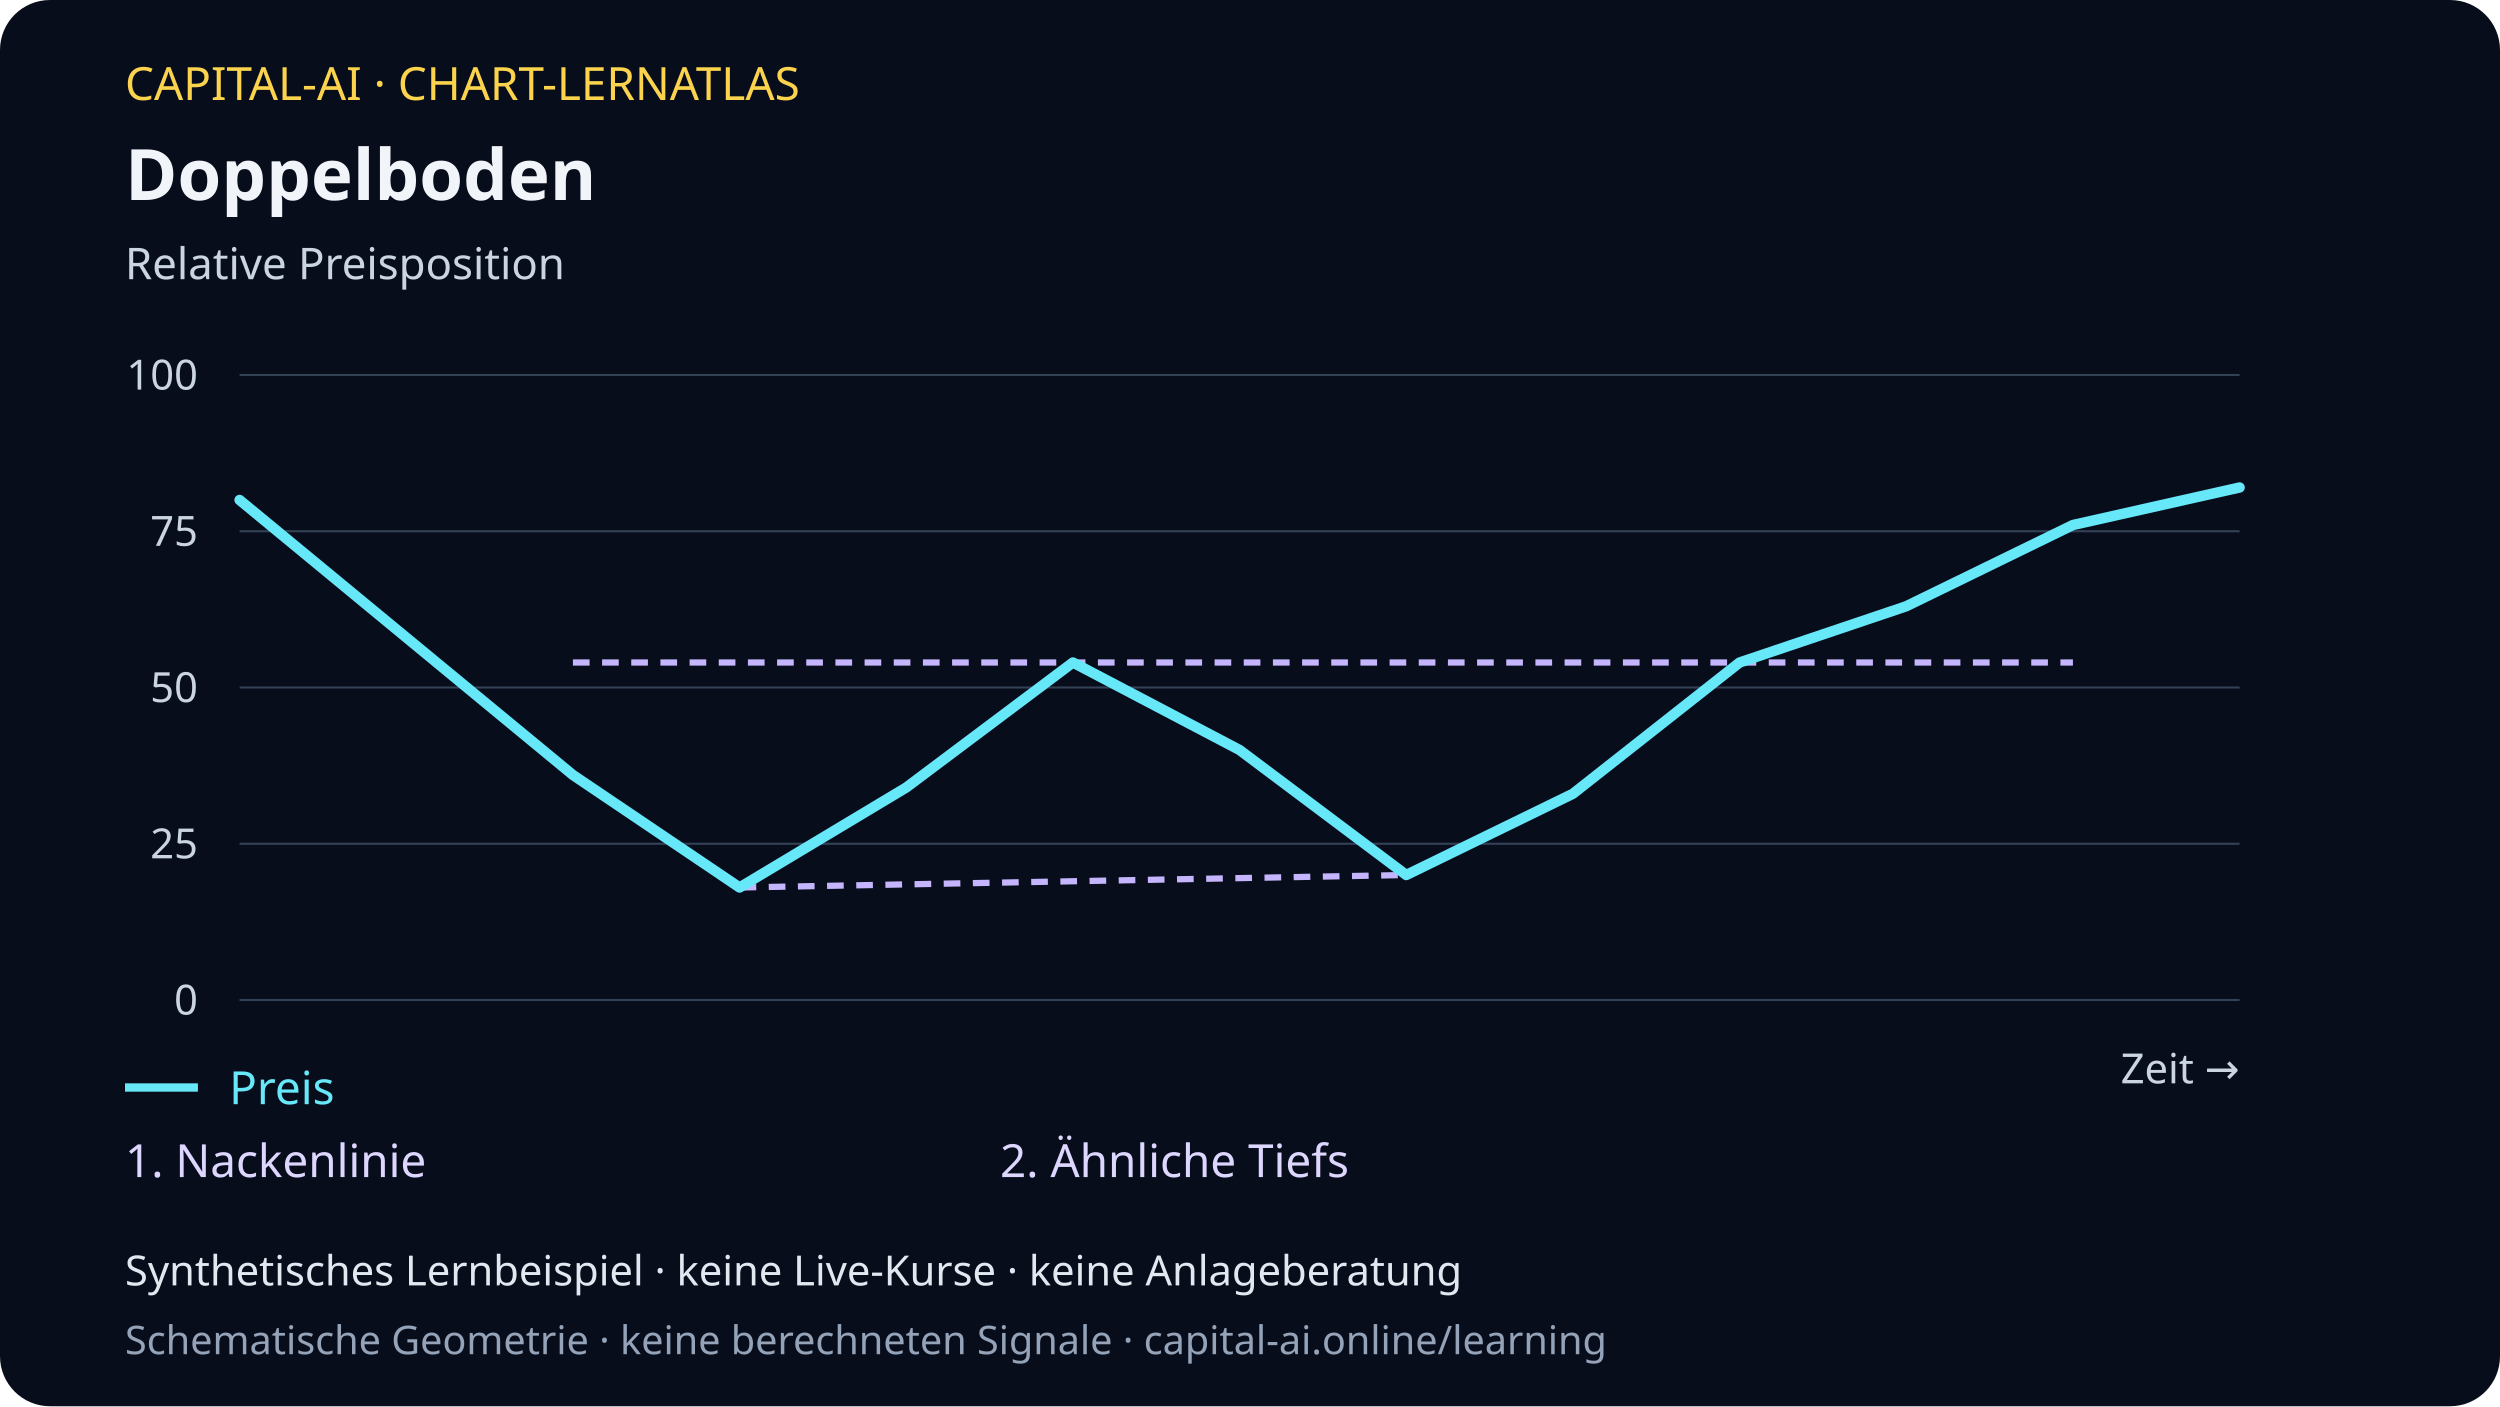
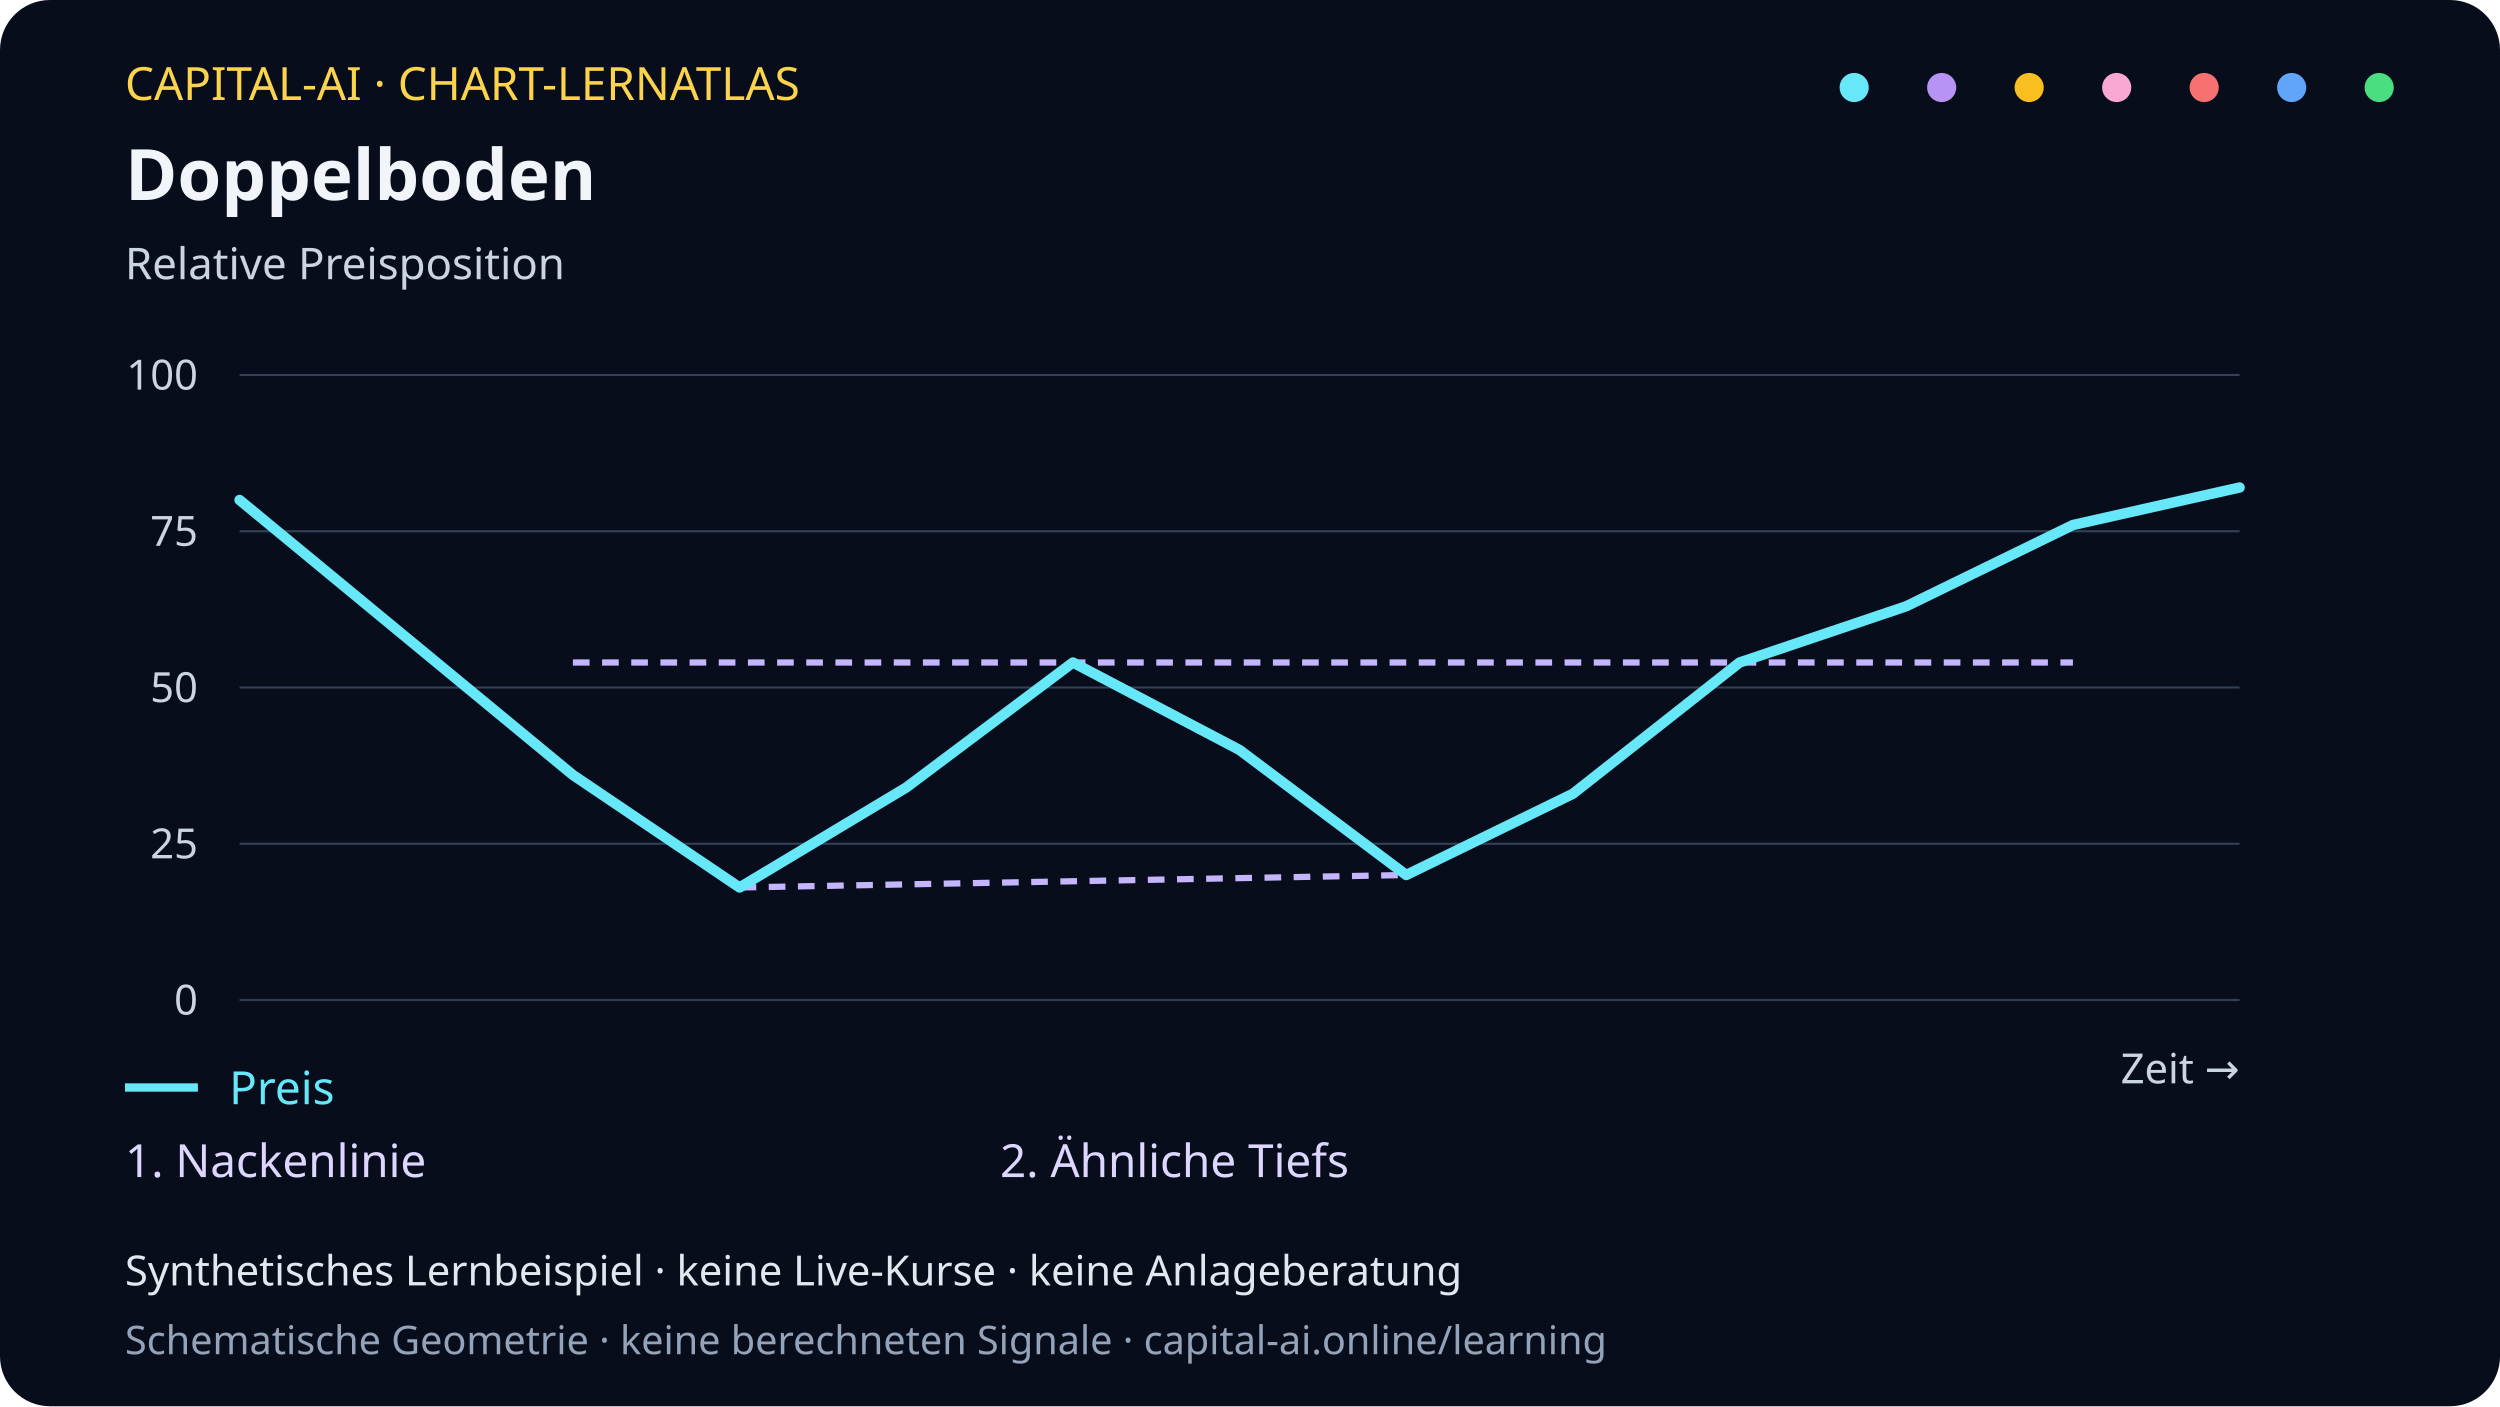
<svg xmlns="http://www.w3.org/2000/svg" viewBox="0 0 1200 675" role="img" aria-label="Doppelboden. Zwei ähnliche Tiefs werden durch ein Zwischenhoch getrennt. Dieses bildet die Nackenlinie. Synthetisches Lernbeispiel · keine Live-Kurse · keine Anlageberatung" class="h-auto w-full rounded-xl">
  <rect width="1200" height="675" rx="24" fill="#080d1c" />
+   <g aria-hidden="true" data-universe-spectrum="CAPITAL_AI_UNIVERSE@1">
+     <circle cx="890" cy="42" r="7" fill="#67E8F9" />
+     <circle cx="932" cy="42" r="7" fill="#B794F4" />
+     <circle cx="974" cy="42" r="7" fill="#F9BF21" />
+     <circle cx="1016" cy="42" r="7" fill="#F9A8D4" />
+     <circle cx="1058" cy="42" r="7" fill="#F87171" />
+     <circle cx="1100" cy="42" r="7" fill="#60A5FA" />
+     <circle cx="1142" cy="42" r="7" fill="#4ADE80" />
+   </g>
  <g font-family="system-ui, sans-serif">
    <text x="60" y="48" fill="#fcd34d" font-size="22">CAPITAL-AI · CHART-LERNATLAS</text>
    <text x="60" y="96" fill="#f1f5f9" font-size="34" font-weight="700">Doppelboden</text>
    <text x="60" y="134" fill="#cbd5e1" font-size="21">Relative Preisposition</text>
    <g>
      <line x1="115" x2="1075" y1="480" y2="480" stroke="#334155" />
      <text x="95" y="487" text-anchor="end" fill="#cbd5e1" font-size="20">0</text>
    </g>
    <g>
      <line x1="115" x2="1075" y1="405" y2="405" stroke="#334155" />
      <text x="95" y="412" text-anchor="end" fill="#cbd5e1" font-size="20">25</text>
    </g>
    <g>
      <line x1="115" x2="1075" y1="330" y2="330" stroke="#334155" />
      <text x="95" y="337" text-anchor="end" fill="#cbd5e1" font-size="20">50</text>
    </g>
    <g>
      <line x1="115" x2="1075" y1="255" y2="255" stroke="#334155" />
      <text x="95" y="262" text-anchor="end" fill="#cbd5e1" font-size="20">75</text>
    </g>
    <g>
      <line x1="115" x2="1075" y1="180" y2="180" stroke="#334155" />
      <text x="95" y="187" text-anchor="end" fill="#cbd5e1" font-size="20">100</text>
    </g>
    <g>
      <line x1="275" y1="318" x2="995" y2="318" stroke="#c4b5fd" stroke-width="3" stroke-dasharray="8 6" />
      <text x="60" y="565" fill="#ddd6fe" font-size="22">1. Nackenlinie</text>
    </g>
    <g>
      <line x1="355" y1="426" x2="675" y2="420" stroke="#c4b5fd" stroke-width="3" stroke-dasharray="8 6" />
      <text x="480" y="565" fill="#ddd6fe" font-size="22">2. Ähnliche Tiefs</text>
    </g>
    <g>
      <polyline points="115,240 195,306 275,372 355,426 435,378 515,318 595,360 675,420 755,381 835,318 915,291 995,252 1075,234" fill="none" stroke="#67e8f9" stroke-width="5" stroke-linejoin="round" stroke-linecap="round" />
      <line x1="60" x2="95" y1="522" y2="522" stroke="#67e8f9" stroke-width="4" />
      <text x="110" y="530" fill="#67e8f9" font-size="22">Preis</text>
    </g>
    <text x="1075" y="520" text-anchor="end" fill="#cbd5e1" font-size="20">Zeit →</text>
    <text x="60" y="617" fill="#e2e8f0" font-size="20">Synthetisches Lernbeispiel · keine Live-Kurse · keine Anlageberatung</text>
    <text x="60" y="650" fill="#94a3b8" font-size="19">Schematische Geometrie · keine berechneten Signale · capital-ai.online/learning</text>
  </g>
</svg>
